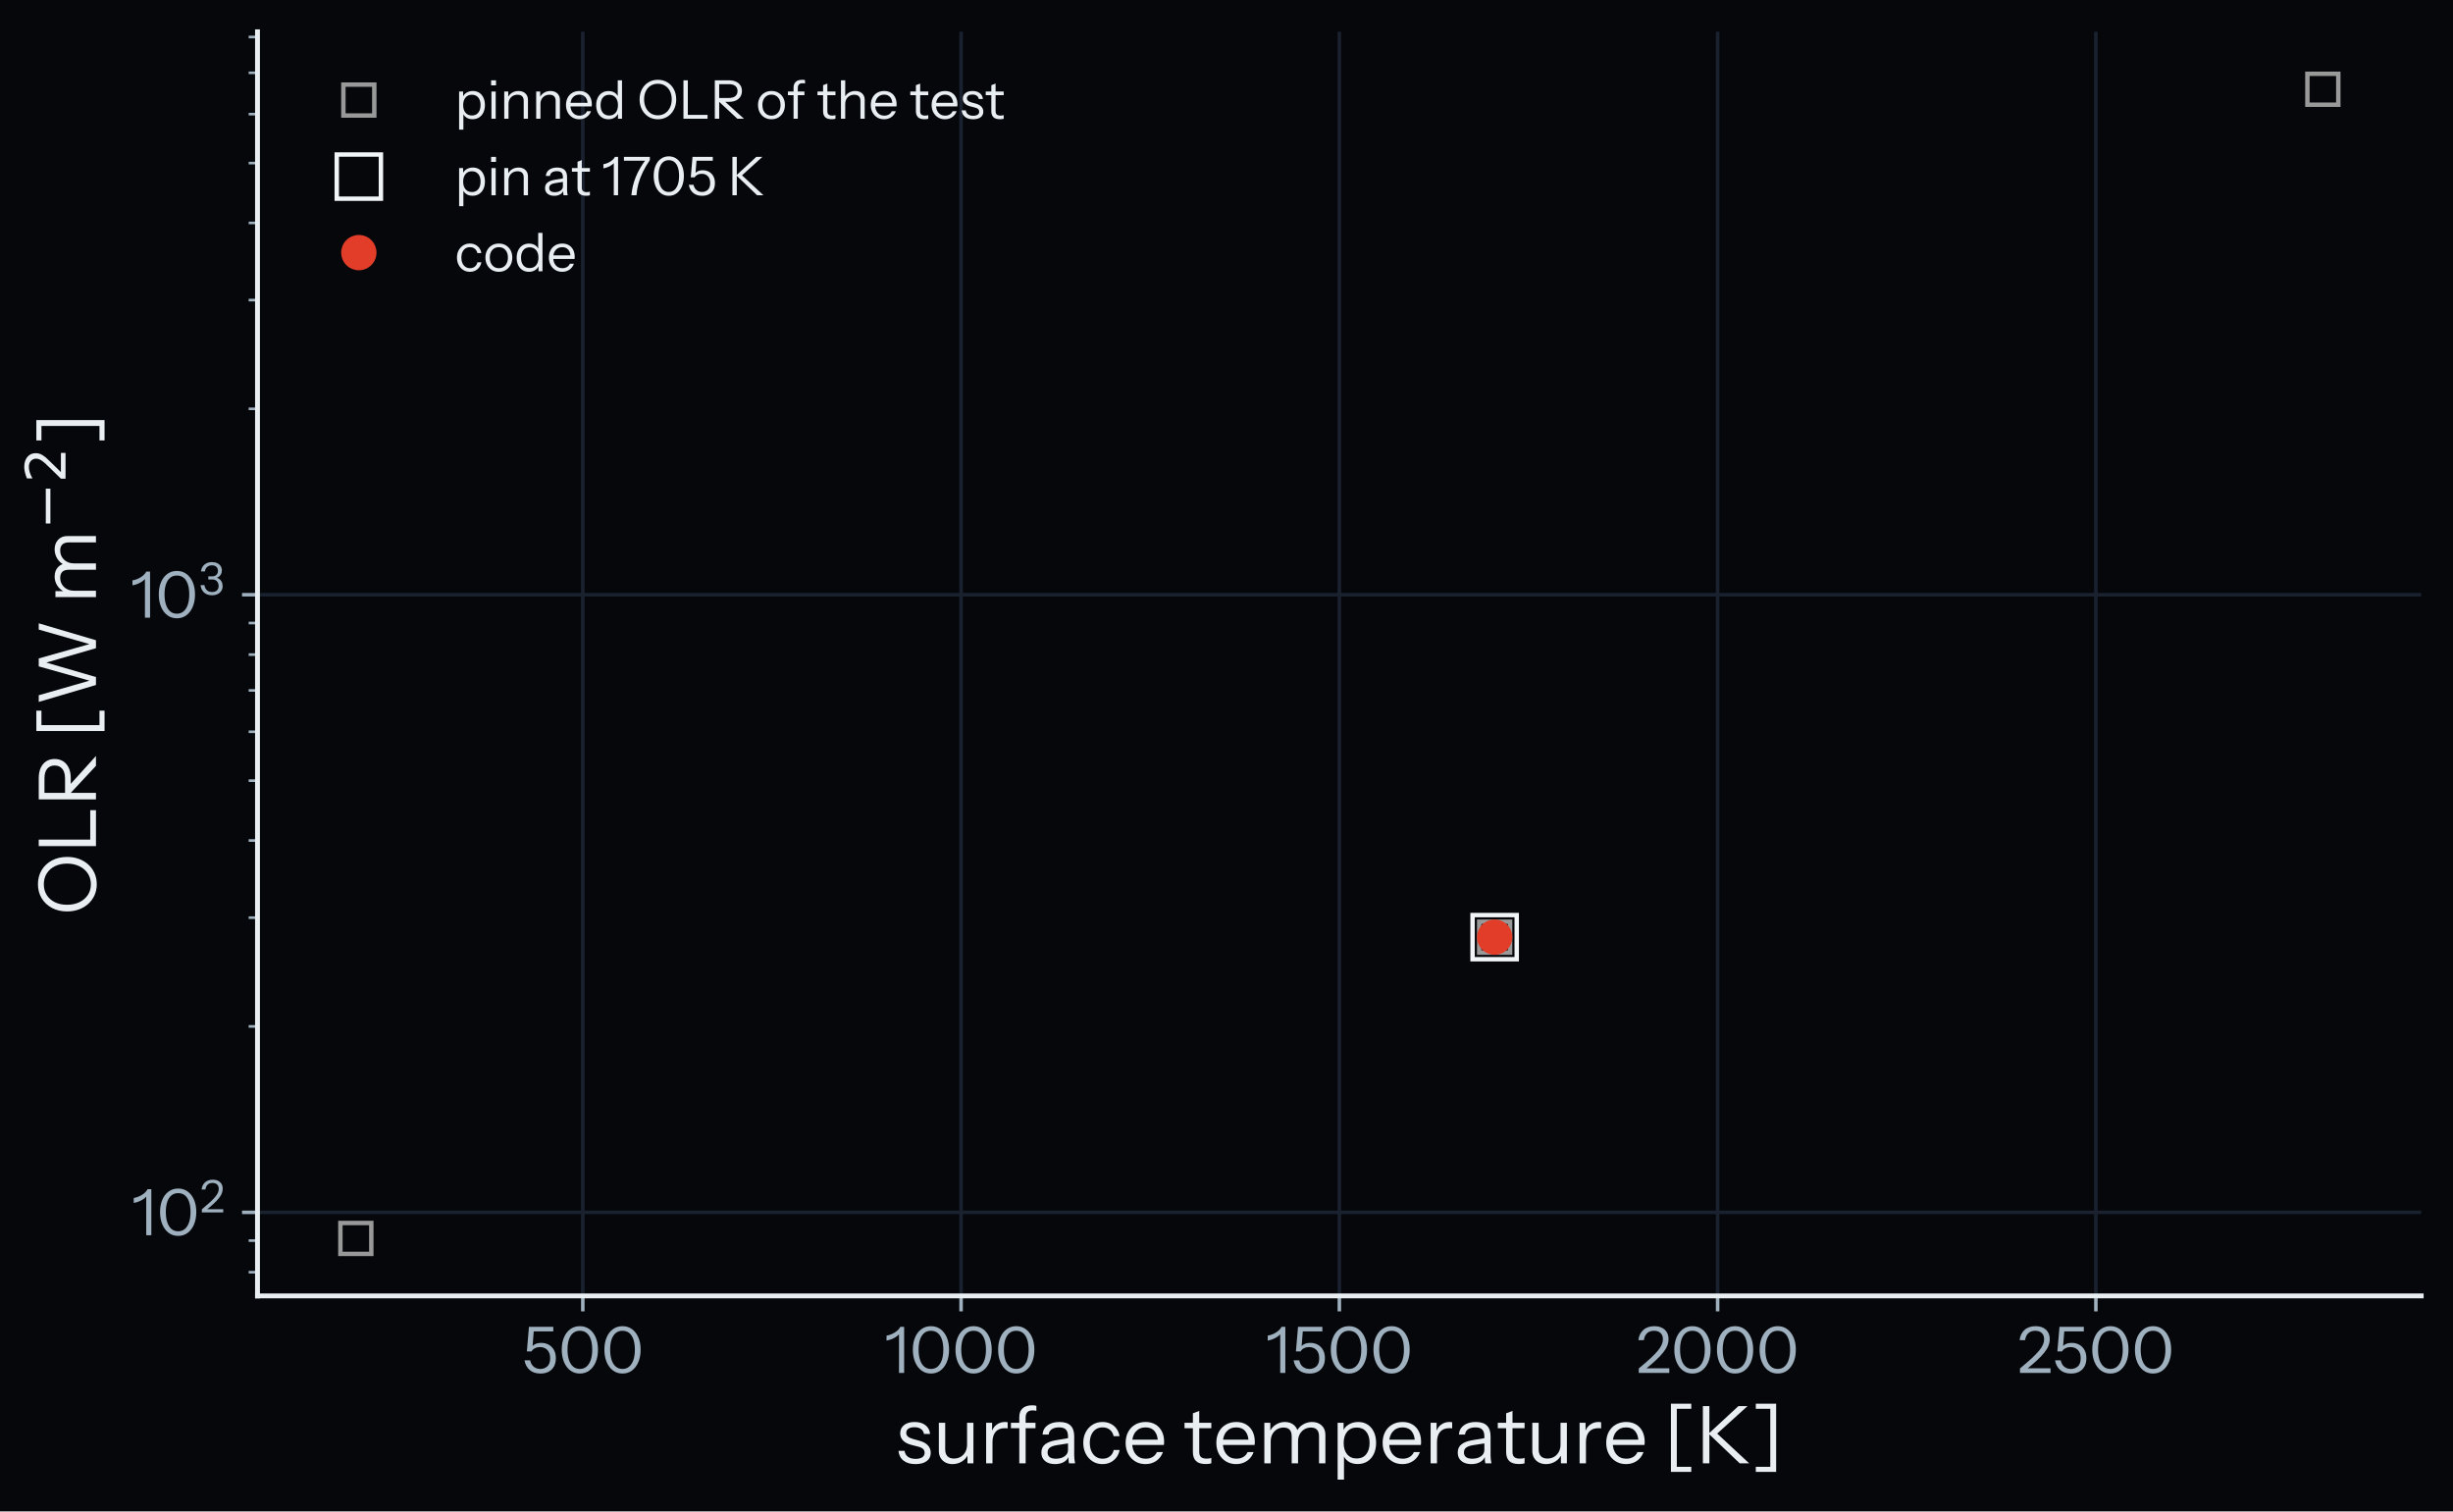
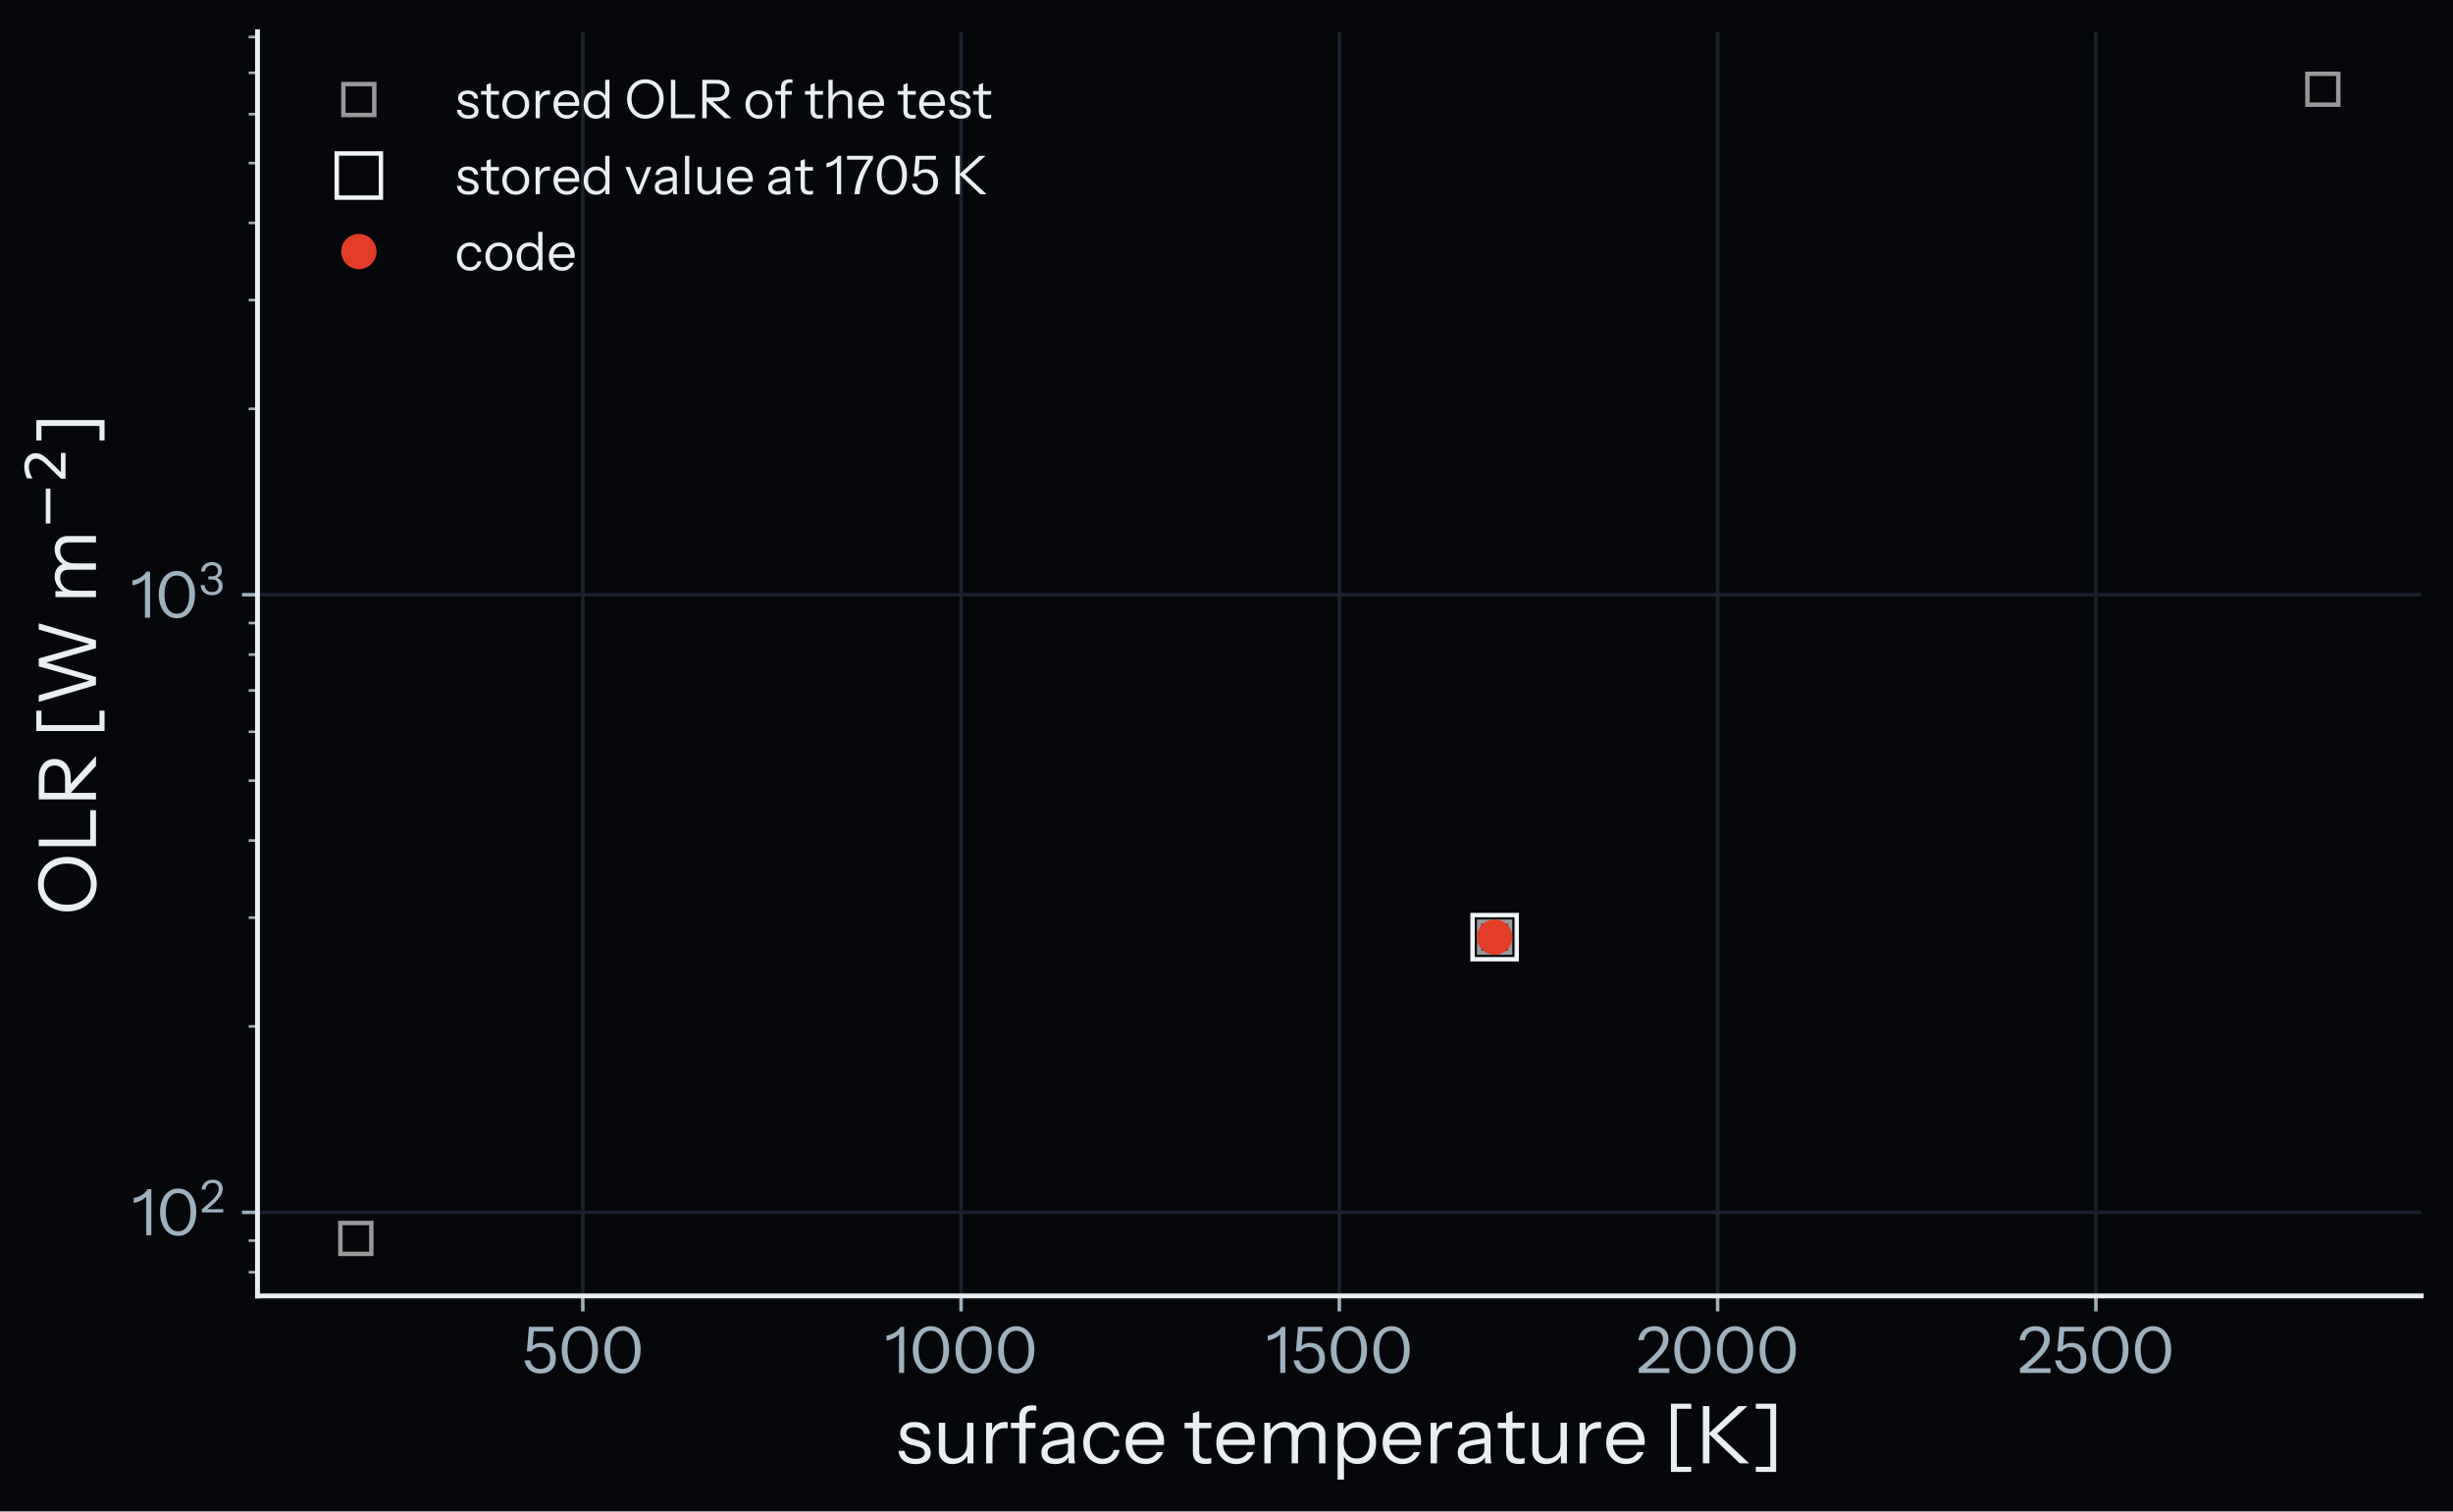
<svg xmlns="http://www.w3.org/2000/svg" xmlns:xlink="http://www.w3.org/1999/xlink" width="555.483pt" height="342.264pt" viewBox="0 0 555.483 342.264" version="1.1">
  <defs>
    <style type="text/css">*{stroke-linejoin: round; stroke-linecap: butt}</style>
  </defs>
  <g id="figure_1">
    <g id="patch_1">
      <path d="M 0 342.264  L 555.483 342.264  L 555.483 0  L 0 0  z " style="fill: #05070b" />
    </g>
    <g id="axes_1">
      <g id="patch_2">
        <path d="M 58.31 293.462  L 548.283 293.462  L 548.283 7.2  L 58.31 7.2  z " style="fill: #05070b" />
      </g>
      <g id="matplotlib.axis_1">
        <g id="xtick_1">
          <g id="line2d_1">
            <path d="M 131.977 293.462  L 131.977 7.2  " clip-path="url(#p3e7d38da73)" style="fill: none; stroke: #1a2230; stroke-width: 0.8; stroke-linecap: square" />
          </g>
          <g id="line2d_2">
            <defs>
              <path id="m2e974000b8" d="M 0 0  L 0 3.5  " style="stroke: #9fb0be; stroke-width: 0.8" />
            </defs>
            <g>
              <use xlink:href="#m2e974000b8" x="131.977" y="293.462" style="fill: #9fb0be; stroke: #9fb0be; stroke-width: 0.8" />
            </g>
          </g>
          <g id="text_1">
            <g style="fill: #9fb0be" transform="translate(118.1592 310.9018) scale(0.145 -0.145)">
              <defs>
                <path id="InstrumentSans-Regular-35" d="M 1869 -64  Q 1184 -64 774 304  Q 365 672 275 1261  L 838 1261  Q 922 845 1194 621  Q 1466 397 1856 397  Q 2266 397 2550 653  Q 2835 909 2835 1466  Q 2835 2022 2550 2300  Q 2266 2579 1830 2579  Q 1517 2579 1286 2451  Q 1056 2323 979 2150  L 506 2150  L 717 4608  L 3149 4608  L 3149 4147  L 1030 4147  L 1210 4339  L 1062 2483  L 941 2528  Q 1056 2720 1312 2861  Q 1568 3002 1939 3002  Q 2368 3002 2697 2816  Q 3027 2630 3216 2288  Q 3405 1946 3405 1466  Q 3405 986 3216 643  Q 3027 301 2684 118  Q 2342 -64 1869 -64  z " transform="scale(0.015625)" />
                <path id="InstrumentSans-Regular-30" d="M 2131 -64  Q 1587 -64 1180 240  Q 774 544 547 1085  Q 320 1626 320 2323  Q 320 3021 544 3549  Q 768 4077 1177 4374  Q 1587 4672 2131 4672  Q 2675 4672 3081 4374  Q 3488 4077 3715 3549  Q 3942 3021 3942 2323  Q 3942 1619 3715 1081  Q 3488 544 3081 240  Q 2675 -64 2131 -64  z M 2131 397  Q 2522 397 2797 630  Q 3072 864 3219 1296  Q 3366 1728 3366 2330  Q 3366 2925 3222 3347  Q 3078 3770 2803 3990  Q 2528 4211 2131 4211  Q 1734 4211 1459 3987  Q 1184 3763 1040 3344  Q 896 2925 896 2330  Q 896 1728 1043 1293  Q 1190 858 1465 627  Q 1741 397 2131 397  z " transform="scale(0.015625)" />
              </defs>
              <use xlink:href="#InstrumentSans-Regular-35" />
              <use xlink:href="#InstrumentSans-Regular-30" transform="translate(57.39999 0)" />
              <use xlink:href="#InstrumentSans-Regular-30" transform="translate(124 0)" />
            </g>
          </g>
        </g>
        <g id="xtick_2">
          <g id="line2d_3">
            <path d="M 217.637 293.462  L 217.637 7.2  " clip-path="url(#p3e7d38da73)" style="fill: none; stroke: #1a2230; stroke-width: 0.8; stroke-linecap: square" />
          </g>
          <g id="line2d_4">
            <g>
              <use xlink:href="#m2e974000b8" x="217.637" y="293.462" style="fill: #9fb0be; stroke: #9fb0be; stroke-width: 0.8" />
            </g>
          </g>
          <g id="text_2">
            <g style="fill: #9fb0be" transform="translate(200.3184 310.9018) scale(0.145 -0.145)">
              <defs>
                <path id="InstrumentSans-Regular-31" d="M 1440 0  L 1440 4083  L 1574 4051  Q 1498 3878 1280 3705  Q 1062 3533 777 3405  Q 493 3277 192 3232  L 192 3725  Q 493 3776 768 3904  Q 1043 4032 1257 4214  Q 1472 4397 1574 4608  L 1952 4608  L 1952 0  L 1440 0  z " transform="scale(0.015625)" />
              </defs>
              <use xlink:href="#InstrumentSans-Regular-31" />
              <use xlink:href="#InstrumentSans-Regular-30" transform="translate(39.09999 0)" />
              <use xlink:href="#InstrumentSans-Regular-30" transform="translate(105.7 0)" />
              <use xlink:href="#InstrumentSans-Regular-30" transform="translate(172.3 0)" />
            </g>
          </g>
        </g>
        <g id="xtick_3">
          <g id="line2d_5">
            <path d="M 303.296 293.462  L 303.296 7.2  " clip-path="url(#p3e7d38da73)" style="fill: none; stroke: #1a2230; stroke-width: 0.8; stroke-linecap: square" />
          </g>
          <g id="line2d_6">
            <g>
              <use xlink:href="#m2e974000b8" x="303.296" y="293.462" style="fill: #9fb0be; stroke: #9fb0be; stroke-width: 0.8" />
            </g>
          </g>
          <g id="text_3">
            <g style="fill: #9fb0be" transform="translate(286.644 310.9018) scale(0.145 -0.145)">
              <use xlink:href="#InstrumentSans-Regular-31" />
              <use xlink:href="#InstrumentSans-Regular-35" transform="translate(39.09999 0)" />
              <use xlink:href="#InstrumentSans-Regular-30" transform="translate(96.49998 0)" />
              <use xlink:href="#InstrumentSans-Regular-30" transform="translate(163.1 0)" />
            </g>
          </g>
        </g>
        <g id="xtick_4">
          <g id="line2d_7">
            <path d="M 388.956 293.462  L 388.956 7.2  " clip-path="url(#p3e7d38da73)" style="fill: none; stroke: #1a2230; stroke-width: 0.8; stroke-linecap: square" />
          </g>
          <g id="line2d_8">
            <g>
              <use xlink:href="#m2e974000b8" x="388.956" y="293.462" style="fill: #9fb0be; stroke: #9fb0be; stroke-width: 0.8" />
            </g>
          </g>
          <g id="text_4">
            <g style="fill: #9fb0be" transform="translate(370.5205 310.9018) scale(0.145 -0.145)">
              <defs>
                <path id="InstrumentSans-Regular-32" d="M 256 0  L 256 448  Q 947 1018 1411 1446  Q 1875 1875 2153 2208  Q 2432 2541 2550 2819  Q 2669 3098 2669 3366  Q 2669 3763 2432 3987  Q 2195 4211 1779 4211  Q 1350 4211 1088 3968  Q 826 3725 768 3270  L 218 3270  Q 282 3898 701 4285  Q 1120 4672 1818 4672  Q 2464 4672 2848 4326  Q 3232 3981 3232 3379  Q 3232 3053 3107 2726  Q 2982 2400 2697 2041  Q 2413 1683 1949 1251  Q 1485 819 800 275  L 678 461  L 3309 461  L 3309 0  L 256 0  z " transform="scale(0.015625)" />
              </defs>
              <use xlink:href="#InstrumentSans-Regular-32" />
              <use xlink:href="#InstrumentSans-Regular-30" transform="translate(54.49999 0)" />
              <use xlink:href="#InstrumentSans-Regular-30" transform="translate(121.1 0)" />
              <use xlink:href="#InstrumentSans-Regular-30" transform="translate(187.7 0)" />
            </g>
          </g>
        </g>
        <g id="xtick_5">
          <g id="line2d_9">
            <path d="M 474.615 293.462  L 474.615 7.2  " clip-path="url(#p3e7d38da73)" style="fill: none; stroke: #1a2230; stroke-width: 0.8; stroke-linecap: square" />
          </g>
          <g id="line2d_10">
            <g>
              <use xlink:href="#m2e974000b8" x="474.615" y="293.462" style="fill: #9fb0be; stroke: #9fb0be; stroke-width: 0.8" />
            </g>
          </g>
          <g id="text_5">
            <g style="fill: #9fb0be" transform="translate(456.8462 310.9018) scale(0.145 -0.145)">
              <use xlink:href="#InstrumentSans-Regular-32" />
              <use xlink:href="#InstrumentSans-Regular-35" transform="translate(54.49999 0)" />
              <use xlink:href="#InstrumentSans-Regular-30" transform="translate(111.9 0)" />
              <use xlink:href="#InstrumentSans-Regular-30" transform="translate(178.5 0)" />
            </g>
          </g>
        </g>
        <g id="text_6">
          <g style="fill: #e9eef2" transform="translate(202.7551 331.3743) scale(0.18 -0.18)">
            <defs>
              <path id="InstrumentSans-Regular-73" d="M 1619 -64  Q 1018 -64 659 214  Q 301 493 250 1005  L 742 1005  Q 787 691 1017 524  Q 1248 358 1632 358  Q 1971 358 2163 486  Q 2355 614 2355 851  Q 2355 1018 2246 1142  Q 2138 1267 1811 1350  L 1286 1485  Q 838 1600 614 1840  Q 390 2080 390 2413  Q 390 2835 704 3081  Q 1018 3328 1555 3328  Q 2086 3328 2419 3072  Q 2752 2816 2797 2362  L 2304 2362  Q 2259 2624 2060 2765  Q 1862 2906 1536 2906  Q 1222 2906 1049 2787  Q 877 2669 877 2451  Q 877 2285 1001 2163  Q 1126 2042 1421 1958  L 1933 1818  Q 2387 1696 2617 1446  Q 2848 1197 2848 845  Q 2848 416 2521 176  Q 2195 -64 1619 -64  z " transform="scale(0.015625)" />
              <path id="InstrumentSans-Regular-75" d="M 1574 -64  Q 1254 -64 1004 67  Q 755 198 614 438  Q 474 678 474 992  L 474 3264  L 986 3264  L 986 1126  Q 986 755 1168 569  Q 1350 384 1690 384  Q 1997 384 2233 525  Q 2470 666 2608 918  Q 2746 1171 2746 1498  L 2829 723  Q 2669 358 2329 147  Q 1990 -64 1574 -64  z M 2778 0  L 2778 768  L 2746 768  L 2746 3264  L 3258 3264  L 3258 0  L 2778 0  z " transform="scale(0.015625)" />
              <path id="InstrumentSans-Regular-72" d="M 512 0  L 512 3264  L 992 3264  L 992 2432  L 1024 2432  L 1024 0  L 512 0  z M 1024 1702  L 941 2477  Q 1056 2893 1350 3110  Q 1645 3328 2029 3328  Q 2189 3328 2246 3302  L 2246 2810  Q 2214 2822 2156 2825  Q 2099 2829 2016 2829  Q 1530 2829 1277 2537  Q 1024 2246 1024 1702  z " transform="scale(0.015625)" />
              <path id="InstrumentSans-Regular-66" d="M 781 0  L 781 3725  Q 781 4173 1040 4422  Q 1299 4672 1830 4672  Q 1958 4672 2032 4659  Q 2106 4646 2157 4627  L 2157 4224  Q 2112 4237 2032 4249  Q 1952 4262 1862 4262  Q 1568 4262 1430 4115  Q 1293 3968 1293 3699  L 1293 0  L 781 0  z M 109 2829  L 109 3264  L 2086 3264  L 2086 2829  L 109 2829  z " transform="scale(0.015625)" />
              <path id="InstrumentSans-Regular-61" d="M 2515 0  Q 2490 109 2480 249  Q 2470 390 2470 608  L 2438 608  L 2438 2170  Q 2438 2541 2268 2717  Q 2099 2893 1722 2893  Q 1350 2893 1129 2742  Q 909 2592 883 2317  L 390 2317  Q 422 2790 787 3059  Q 1152 3328 1741 3328  Q 2349 3328 2643 3040  Q 2938 2752 2938 2176  L 2938 608  Q 2938 467 2957 316  Q 2976 166 3008 0  L 2515 0  z M 1395 -64  Q 890 -64 592 182  Q 294 429 294 858  Q 294 1286 588 1523  Q 883 1760 1446 1856  L 2586 2048  L 2586 1626  L 1523 1459  Q 1165 1402 979 1267  Q 794 1133 794 877  Q 794 627 963 499  Q 1133 371 1466 371  Q 1894 371 2166 566  Q 2438 762 2438 1075  L 2522 621  Q 2419 294 2121 115  Q 1824 -64 1395 -64  z " transform="scale(0.015625)" />
              <path id="InstrumentSans-Regular-63" d="M 1805 -64  Q 1357 -64 1008 157  Q 659 378 457 765  Q 256 1152 256 1645  Q 256 2138 457 2515  Q 659 2893 1008 3110  Q 1357 3328 1798 3328  Q 2163 3328 2454 3187  Q 2746 3046 2934 2787  Q 3123 2528 3174 2182  L 2701 2182  Q 2637 2496 2406 2694  Q 2176 2893 1811 2893  Q 1498 2893 1267 2739  Q 1037 2586 909 2304  Q 781 2022 781 1645  Q 781 1267 909 979  Q 1037 691 1270 531  Q 1504 371 1818 371  Q 2170 371 2406 566  Q 2643 762 2707 1075  L 3181 1075  Q 3123 736 2928 477  Q 2733 218 2445 77  Q 2157 -64 1805 -64  z " transform="scale(0.015625)" />
              <path id="InstrumentSans-Regular-65" d="M 1850 -64  Q 1382 -64 1024 157  Q 666 378 461 762  Q 256 1146 256 1645  Q 256 2144 457 2525  Q 659 2906 1024 3117  Q 1389 3328 1862 3328  Q 2317 3328 2653 3129  Q 2989 2931 3171 2572  Q 3354 2214 3354 1728  Q 3354 1664 3350 1606  Q 3347 1549 3334 1478  L 640 1478  L 640 1907  L 3021 1907  L 2854 1670  Q 2854 2259 2595 2576  Q 2336 2893 1862 2893  Q 1376 2893 1078 2557  Q 781 2221 781 1651  Q 781 1069 1078 720  Q 1376 371 1875 371  Q 2189 371 2425 508  Q 2662 646 2771 902  L 3258 902  Q 3098 454 2723 195  Q 2349 -64 1850 -64  z " transform="scale(0.015625)" />
              <path id="InstrumentSans-Regular-20" transform="scale(0.015625)" />
              <path id="InstrumentSans-Regular-74" d="M 1818 -58  Q 1274 -58 1027 188  Q 781 435 781 902  L 781 4026  L 1293 4218  L 1293 909  Q 1293 634 1433 506  Q 1574 378 1894 378  Q 2022 378 2115 394  Q 2208 410 2266 435  L 2266 0  Q 2202 -26 2083 -42  Q 1965 -58 1818 -58  z M 109 2829  L 109 3264  L 2266 3264  L 2266 2829  L 109 2829  z " transform="scale(0.015625)" />
              <path id="InstrumentSans-Regular-6d" d="M 512 0  L 512 3264  L 992 3264  L 992 2496  L 1024 2496  L 1024 0  L 512 0  z M 2714 0  L 2714 2163  Q 2714 2534 2547 2707  Q 2381 2880 2067 2880  Q 1773 2880 1536 2739  Q 1299 2598 1161 2348  Q 1024 2099 1024 1766  L 941 2541  Q 1107 2906 1440 3117  Q 1773 3328 2163 3328  Q 2637 3328 2931 3049  Q 3226 2771 3226 2298  L 3226 0  L 2714 0  z M 4915 0  L 4915 2163  Q 4915 2534 4748 2707  Q 4582 2880 4269 2880  Q 3974 2880 3737 2739  Q 3501 2598 3363 2348  Q 3226 2099 3226 1766  L 3098 2541  Q 3264 2906 3609 3117  Q 3955 3328 4352 3328  Q 4826 3328 5126 3049  Q 5427 2771 5427 2298  L 5427 0  L 4915 0  z " transform="scale(0.015625)" />
              <path id="InstrumentSans-Regular-70" d="M 2125 -58  Q 1664 -58 1350 166  Q 1037 390 922 800  L 1024 813  L 1024 -1312  L 512 -1312  L 512 3264  L 992 3264  L 992 2502  L 922 2522  Q 1043 2899 1382 3113  Q 1722 3328 2170 3328  Q 2605 3328 2928 3117  Q 3251 2906 3430 2528  Q 3610 2150 3610 1645  Q 3610 1133 3424 749  Q 3238 365 2905 153  Q 2573 -58 2125 -58  z M 2048 390  Q 2534 390 2809 726  Q 3085 1062 3085 1645  Q 3085 2221 2809 2550  Q 2534 2880 2048 2880  Q 1562 2880 1280 2544  Q 998 2208 998 1626  Q 998 1056 1280 723  Q 1562 390 2048 390  z " transform="scale(0.015625)" />
              <path id="InstrumentSans-Regular-5b" d="M 576 -691  L 576 4800  L 2214 4800  L 2214 4390  L 1050 4390  L 1050 -282  L 2214 -282  L 2214 -691  L 576 -691  z " transform="scale(0.015625)" />
              <path id="InstrumentSans-Regular-4b" d="M 550 0  L 550 4608  L 1075 4608  L 1075 0  L 550 0  z M 1018 2394  L 3411 4608  L 4147 4608  L 1702 2394  L 1018 2394  z M 3514 0  L 1005 2394  L 1702 2394  L 4275 0  L 3514 0  z " transform="scale(0.015625)" />
              <path id="InstrumentSans-Regular-5d" d="M 2022 4800  L 2022 -691  L 384 -691  L 384 -282  L 1549 -282  L 1549 4390  L 384 4390  L 384 4800  L 2022 4800  z " transform="scale(0.015625)" />
            </defs>
            <use xlink:href="#InstrumentSans-Regular-73" />
            <use xlink:href="#InstrumentSans-Regular-75" transform="translate(47.29999 0)" />
            <use xlink:href="#InstrumentSans-Regular-72" transform="translate(106.2 0)" />
            <use xlink:href="#InstrumentSans-Regular-66" transform="translate(143.7 0)" />
            <use xlink:href="#InstrumentSans-Regular-61" transform="translate(179.1 0)" />
            <use xlink:href="#InstrumentSans-Regular-63" transform="translate(232.3999 0)" />
            <use xlink:href="#InstrumentSans-Regular-65" transform="translate(285.6999 0)" />
            <use xlink:href="#InstrumentSans-Regular-20" transform="translate(342.0999 0)" />
            <use xlink:href="#InstrumentSans-Regular-74" transform="translate(362.0999 0)" />
            <use xlink:href="#InstrumentSans-Regular-65" transform="translate(399.7999 0)" />
            <use xlink:href="#InstrumentSans-Regular-6d" transform="translate(456.1999 0)" />
            <use xlink:href="#InstrumentSans-Regular-70" transform="translate(548.3999 0)" />
            <use xlink:href="#InstrumentSans-Regular-65" transform="translate(608.9999 0)" />
            <use xlink:href="#InstrumentSans-Regular-72" transform="translate(665.3999 0)" />
            <use xlink:href="#InstrumentSans-Regular-61" transform="translate(702.8999 0)" />
            <use xlink:href="#InstrumentSans-Regular-74" transform="translate(756.1998 0)" />
            <use xlink:href="#InstrumentSans-Regular-75" transform="translate(793.8998 0)" />
            <use xlink:href="#InstrumentSans-Regular-72" transform="translate(852.7998 0)" />
            <use xlink:href="#InstrumentSans-Regular-65" transform="translate(890.2998 0)" />
            <use xlink:href="#InstrumentSans-Regular-20" transform="translate(946.6998 0)" />
            <use xlink:href="#InstrumentSans-Regular-5b" transform="translate(966.6998 0)" />
            <use xlink:href="#InstrumentSans-Regular-4b" transform="translate(1007.3 0)" />
            <use xlink:href="#InstrumentSans-Regular-5d" transform="translate(1076.5 0)" />
          </g>
        </g>
      </g>
      <g id="matplotlib.axis_2">
        <g id="ytick_1">
          <g id="line2d_11">
            <path d="M 58.31 274.542  L 548.283 274.542  " clip-path="url(#p3e7d38da73)" style="fill: none; stroke: #1a2230; stroke-width: 0.8; stroke-linecap: square" />
          </g>
          <g id="line2d_12">
            <defs>
              <path id="m2f46859ac6" d="M 0 0  L -3.5 0  " style="stroke: #9fb0be; stroke-width: 0.8" />
            </defs>
            <g>
              <use xlink:href="#m2f46859ac6" x="58.31" y="274.542" style="fill: #9fb0be; stroke: #9fb0be; stroke-width: 0.8" />
            </g>
          </g>
          <g id="text_7">
            <g style="fill: #9fb0be" transform="translate(29.85 279.7619) scale(0.145 -0.145)">
              <use xlink:href="#InstrumentSans-Regular-31" transform="translate(0 0.2)" />
              <use xlink:href="#InstrumentSans-Regular-30" transform="translate(39.09999 0.2)" />
              <use xlink:href="#InstrumentSans-Regular-32" transform="translate(106.5925 35.9) scale(0.7)" />
            </g>
          </g>
        </g>
        <g id="ytick_2">
          <g id="line2d_13">
            <path d="M 58.31 134.683  L 548.283 134.683  " clip-path="url(#p3e7d38da73)" style="fill: none; stroke: #1a2230; stroke-width: 0.8; stroke-linecap: square" />
          </g>
          <g id="line2d_14">
            <g>
              <use xlink:href="#m2f46859ac6" x="58.31" y="134.683" style="fill: #9fb0be; stroke: #9fb0be; stroke-width: 0.8" />
            </g>
          </g>
          <g id="text_8">
            <g style="fill: #9fb0be" transform="translate(29.56 139.903) scale(0.145 -0.145)">
              <defs>
                <path id="InstrumentSans-Regular-33" d="M 1894 -64  Q 1434 -64 1085 105  Q 736 275 521 601  Q 307 928 256 1389  L 806 1389  Q 877 909 1158 653  Q 1440 397 1901 397  Q 2336 397 2585 627  Q 2835 858 2835 1254  Q 2835 1670 2592 1929  Q 2349 2189 1939 2189  L 1363 2189  L 1363 2637  L 1920 2637  Q 2291 2637 2512 2851  Q 2733 3066 2733 3424  Q 2733 3802 2499 4006  Q 2266 4211 1869 4211  Q 1478 4211 1203 3984  Q 928 3757 877 3334  L 320 3334  Q 358 3744 563 4041  Q 768 4339 1110 4505  Q 1453 4672 1882 4672  Q 2298 4672 2618 4525  Q 2938 4378 3117 4106  Q 3296 3834 3296 3469  Q 3296 3142 3149 2892  Q 3002 2643 2749 2502  Q 2496 2362 2170 2362  L 2131 2496  Q 2522 2496 2806 2333  Q 3091 2170 3248 1888  Q 3405 1606 3405 1235  Q 3405 851 3213 556  Q 3021 262 2681 99  Q 2342 -64 1894 -64  z " transform="scale(0.015625)" />
              </defs>
              <use xlink:href="#InstrumentSans-Regular-31" transform="translate(0 0.2)" />
              <use xlink:href="#InstrumentSans-Regular-30" transform="translate(39.09999 0.2)" />
              <use xlink:href="#InstrumentSans-Regular-33" transform="translate(106.5925 35.9) scale(0.7)" />
            </g>
          </g>
        </g>
        <g id="ytick_3">
          <g id="line2d_15">
            <defs>
              <path id="m2263e3c42a" d="M 0 0  L -2 0  " style="stroke: #9fb0be; stroke-width: 0.6" />
            </defs>
            <g>
              <use xlink:href="#m2263e3c42a" x="58.31" y="288.096" style="fill: #9fb0be; stroke: #9fb0be; stroke-width: 0.6" />
            </g>
          </g>
        </g>
        <g id="ytick_4">
          <g id="line2d_16">
            <g>
              <use xlink:href="#m2263e3c42a" x="58.31" y="280.942" style="fill: #9fb0be; stroke: #9fb0be; stroke-width: 0.6" />
            </g>
          </g>
        </g>
        <g id="ytick_5">
          <g id="line2d_17">
            <g>
              <use xlink:href="#m2263e3c42a" x="58.31" y="232.44" style="fill: #9fb0be; stroke: #9fb0be; stroke-width: 0.6" />
            </g>
          </g>
        </g>
        <g id="ytick_6">
          <g id="line2d_18">
            <g>
              <use xlink:href="#m2263e3c42a" x="58.31" y="207.812" style="fill: #9fb0be; stroke: #9fb0be; stroke-width: 0.6" />
            </g>
          </g>
        </g>
        <g id="ytick_7">
          <g id="line2d_19">
            <g>
              <use xlink:href="#m2263e3c42a" x="58.31" y="190.338" style="fill: #9fb0be; stroke: #9fb0be; stroke-width: 0.6" />
            </g>
          </g>
        </g>
        <g id="ytick_8">
          <g id="line2d_20">
            <g>
              <use xlink:href="#m2263e3c42a" x="58.31" y="176.785" style="fill: #9fb0be; stroke: #9fb0be; stroke-width: 0.6" />
            </g>
          </g>
        </g>
        <g id="ytick_9">
          <g id="line2d_21">
            <g>
              <use xlink:href="#m2263e3c42a" x="58.31" y="165.711" style="fill: #9fb0be; stroke: #9fb0be; stroke-width: 0.6" />
            </g>
          </g>
        </g>
        <g id="ytick_10">
          <g id="line2d_22">
            <g>
              <use xlink:href="#m2263e3c42a" x="58.31" y="156.347" style="fill: #9fb0be; stroke: #9fb0be; stroke-width: 0.6" />
            </g>
          </g>
        </g>
        <g id="ytick_11">
          <g id="line2d_23">
            <g>
              <use xlink:href="#m2263e3c42a" x="58.31" y="148.237" style="fill: #9fb0be; stroke: #9fb0be; stroke-width: 0.6" />
            </g>
          </g>
        </g>
        <g id="ytick_12">
          <g id="line2d_24">
            <g>
              <use xlink:href="#m2263e3c42a" x="58.31" y="141.083" style="fill: #9fb0be; stroke: #9fb0be; stroke-width: 0.6" />
            </g>
          </g>
        </g>
        <g id="ytick_13">
          <g id="line2d_25">
            <g>
              <use xlink:href="#m2263e3c42a" x="58.31" y="92.581" style="fill: #9fb0be; stroke: #9fb0be; stroke-width: 0.6" />
            </g>
          </g>
        </g>
        <g id="ytick_14">
          <g id="line2d_26">
            <g>
              <use xlink:href="#m2263e3c42a" x="58.31" y="67.953" style="fill: #9fb0be; stroke: #9fb0be; stroke-width: 0.6" />
            </g>
          </g>
        </g>
        <g id="ytick_15">
          <g id="line2d_27">
            <g>
              <use xlink:href="#m2263e3c42a" x="58.31" y="50.48" style="fill: #9fb0be; stroke: #9fb0be; stroke-width: 0.6" />
            </g>
          </g>
        </g>
        <g id="ytick_16">
          <g id="line2d_28">
            <g>
              <use xlink:href="#m2263e3c42a" x="58.31" y="36.926" style="fill: #9fb0be; stroke: #9fb0be; stroke-width: 0.6" />
            </g>
          </g>
        </g>
        <g id="ytick_17">
          <g id="line2d_29">
            <g>
              <use xlink:href="#m2263e3c42a" x="58.31" y="25.852" style="fill: #9fb0be; stroke: #9fb0be; stroke-width: 0.6" />
            </g>
          </g>
        </g>
        <g id="ytick_18">
          <g id="line2d_30">
            <g>
              <use xlink:href="#m2263e3c42a" x="58.31" y="16.489" style="fill: #9fb0be; stroke: #9fb0be; stroke-width: 0.6" />
            </g>
          </g>
        </g>
        <g id="ytick_19">
          <g id="line2d_31">
            <g>
              <use xlink:href="#m2263e3c42a" x="58.31" y="8.378" style="fill: #9fb0be; stroke: #9fb0be; stroke-width: 0.6" />
            </g>
          </g>
        </g>
        <g id="text_9">
          <g style="fill: #e9eef2" transform="translate(21.87 207.3009) rotate(-90) scale(0.18 -0.18)">
            <defs>
              <path id="InstrumentSans-Regular-4f" d="M 2515 -64  Q 2035 -64 1635 112  Q 1235 288 940 611  Q 646 934 483 1369  Q 320 1805 320 2323  Q 320 3008 601 3539  Q 883 4070 1379 4371  Q 1875 4672 2509 4672  Q 3155 4672 3651 4371  Q 4147 4070 4428 3539  Q 4710 3008 4710 2317  Q 4710 1798 4547 1363  Q 4384 928 4089 608  Q 3795 288 3392 112  Q 2989 -64 2515 -64  z M 2509 410  Q 3002 410 3376 656  Q 3750 902 3961 1337  Q 4173 1773 4173 2330  Q 4173 2880 3965 3302  Q 3757 3725 3382 3961  Q 3008 4198 2509 4198  Q 2010 4198 1638 3961  Q 1267 3725 1062 3305  Q 858 2886 858 2330  Q 858 1766 1066 1334  Q 1274 902 1645 656  Q 2016 410 2509 410  z " transform="scale(0.015625)" />
              <path id="InstrumentSans-Regular-4c" d="M 550 0  L 550 4608  L 1075 4608  L 1075 0  L 550 0  z M 819 0  L 819 461  L 3443 461  L 3443 0  L 819 0  z " transform="scale(0.015625)" />
              <path id="InstrumentSans-Regular-52" d="M 550 0  L 550 4608  L 2253 4608  Q 2746 4608 3091 4448  Q 3437 4288 3619 4003  Q 3802 3718 3802 3328  Q 3802 2938 3619 2646  Q 3437 2355 3091 2192  Q 2746 2029 2253 2029  L 934 2029  L 934 2490  L 2234 2490  Q 2746 2490 3011 2714  Q 3277 2938 3277 3328  Q 3277 3712 3014 3929  Q 2752 4147 2234 4147  L 1075 4147  L 1075 0  L 550 0  z M 3251 0  L 800 2285  L 1517 2285  L 4045 0  L 3251 0  z " transform="scale(0.015625)" />
              <path id="InstrumentSans-Regular-57" d="M 1683 0  L 320 4608  L 858 4608  L 2080 352  L 1984 352  L 3181 4608  L 3821 4608  L 5024 352  L 4928 352  L 6144 4608  L 6650 4608  L 5286 0  L 4646 0  L 3450 4128  L 3526 4128  L 2323 0  L 1683 0  z " transform="scale(0.015625)" />
              <path id="DejaVuSans-2212" d="M 678 2272  L 4684 2272  L 4684 1741  L 678 1741  L 678 2272  z " transform="scale(0.015625)" />
              <path id="DejaVuSans-32" d="M 1228 531  L 3431 531  L 3431 0  L 469 0  L 469 531  Q 828 903 1448 1529  Q 2069 2156 2228 2338  Q 2531 2678 2651 2914  Q 2772 3150 2772 3378  Q 2772 3750 2511 3984  Q 2250 4219 1831 4219  Q 1534 4219 1204 4116  Q 875 4013 500 3803  L 500 4441  Q 881 4594 1212 4672  Q 1544 4750 1819 4750  Q 2544 4750 2975 4387  Q 3406 4025 3406 3419  Q 3406 3131 3298 2873  Q 3191 2616 2906 2266  Q 2828 2175 2409 1742  Q 1991 1309 1228 531  z " transform="scale(0.015625)" />
            </defs>
            <use xlink:href="#InstrumentSans-Regular-4f" transform="translate(0 0.765625)" />
            <use xlink:href="#InstrumentSans-Regular-4c" transform="translate(78.59999 0.765625)" />
            <use xlink:href="#InstrumentSans-Regular-52" transform="translate(137.4 0.765625)" />
            <use xlink:href="#InstrumentSans-Regular-20" transform="translate(203 0.765625)" />
            <use xlink:href="#InstrumentSans-Regular-5b" transform="translate(223 0.765625)" />
            <use xlink:href="#InstrumentSans-Regular-57" transform="translate(263.5999 0.765625)" />
            <use xlink:href="#InstrumentSans-Regular-20" transform="translate(372.4999 0.765625)" />
            <use xlink:href="#InstrumentSans-Regular-6d" transform="translate(392.4999 0.765625)" />
            <use xlink:href="#DejaVuSans-2212" transform="translate(485.6569 39.04688) scale(0.7)" />
            <use xlink:href="#DejaVuSans-32" transform="translate(544.3093 39.04688) scale(0.7)" />
            <use xlink:href="#InstrumentSans-Regular-5d" transform="translate(591.5798 0.765625)" />
          </g>
        </g>
      </g>
      <g id="line2d_32">
        <defs>
          <path id="m652ae1bde5" d="M -3.5 3.5  L 3.5 3.5  L 3.5 -3.5  L -3.5 -3.5  z " style="stroke: #999999; stroke-linejoin: miter" />
        </defs>
        <g clip-path="url(#p3e7d38da73)">
          <use xlink:href="#m652ae1bde5" x="80.581" y="280.45" style="fill-opacity: 0; stroke: #999999; stroke-linejoin: miter" />
          <use xlink:href="#m652ae1bde5" x="338.462" y="212.222" style="fill-opacity: 0; stroke: #999999; stroke-linejoin: miter" />
          <use xlink:href="#m652ae1bde5" x="526.011" y="20.212" style="fill-opacity: 0; stroke: #999999; stroke-linejoin: miter" />
        </g>
      </g>
      <g id="line2d_33">
        <defs>
          <path id="m68c8079365" d="M -5 5  L 5 5  L 5 -5  L -5 -5  z " style="stroke: #f2f5f7; stroke-linejoin: miter" />
        </defs>
        <g clip-path="url(#p3e7d38da73)">
          <use xlink:href="#m68c8079365" x="338.462" y="212.222" style="fill-opacity: 0; stroke: #f2f5f7; stroke-linejoin: miter" />
        </g>
      </g>
      <g id="line2d_34">
        <defs>
          <path id="m21a0762dc7" d="M 0 3.5  C 0.928 3.5 1.819 3.131 2.475 2.475  C 3.131 1.819 3.5 0.928 3.5 0  C 3.5 -0.928 3.131 -1.819 2.475 -2.475  C 1.819 -3.131 0.928 -3.5 0 -3.5  C -0.928 -3.5 -1.819 -3.131 -2.475 -2.475  C -3.131 -1.819 -3.5 -0.928 -3.5 0  C -3.5 0.928 -3.131 1.819 -2.475 2.475  C -1.819 3.131 -0.928 3.5 0 3.5  z " style="stroke: #e23d28" />
        </defs>
        <g clip-path="url(#p3e7d38da73)">
          <use xlink:href="#m21a0762dc7" x="338.462" y="212.222" style="fill: #e23d28; stroke: #e23d28" />
        </g>
      </g>
      <g id="patch_3">
        <path d="M 58.31 293.462  L 58.31 7.2  " style="fill: none; stroke: #e9eef2; stroke-width: 1.1; stroke-linejoin: miter; stroke-linecap: square" />
      </g>
      <g id="patch_4">
        <path d="M 58.31 293.462  L 548.283 293.462  " style="fill: none; stroke: #e9eef2; stroke-width: 1.1; stroke-linejoin: miter; stroke-linecap: square" />
      </g>
      <g id="legend_1">
        <g id="line2d_35">
          <g>
-             <use xlink:href="#m652ae1bde5" x="81.259" y="22.66" style="fill-opacity: 0; stroke: #999999; stroke-linejoin: miter" />
+             <use xlink:href="#m652ae1bde5" x="81.259" y="22.54" style="fill-opacity: 0; stroke: #999999; stroke-linejoin: miter" />
          </g>
        </g>
        <g id="text_10">
-           <g style="fill: #e9eef2" transform="translate(103.0005 26.88796) scale(0.120785 -0.120785)">
-             <defs>
-               <path id="InstrumentSans-Regular-69" d="M 512 0  L 512 3264  L 1024 3264  L 1024 0  L 512 0  z M 472 4006  L 472 4608  L 1061 4608  L 1061 4006  L 472 4006  z " transform="scale(0.015625)" />
-               <path id="InstrumentSans-Regular-6e" d="M 512 0  L 512 3264  L 992 3264  L 992 2496  L 1024 2496  L 1024 0  L 512 0  z M 2848 0  L 2848 2138  Q 2848 2509 2662 2694  Q 2477 2880 2112 2880  Q 1792 2880 1545 2739  Q 1299 2598 1161 2348  Q 1024 2099 1024 1766  L 941 2541  Q 1107 2906 1449 3117  Q 1792 3328 2227 3328  Q 2739 3328 3049 3037  Q 3360 2746 3360 2272  L 3360 0  L 2848 0  z " transform="scale(0.015625)" />
+           <g style="fill: #e9eef2" transform="translate(103.0005 26.76717) scale(0.120785 -0.120785)">
+             <defs>
+               <path id="InstrumentSans-Regular-6f" d="M 1869 -64  Q 1389 -64 1024 160  Q 659 384 457 771  Q 256 1158 256 1645  Q 256 2138 461 2515  Q 666 2893 1027 3110  Q 1389 3328 1869 3328  Q 2355 3328 2716 3110  Q 3078 2893 3280 2515  Q 3482 2138 3482 1645  Q 3482 1158 3280 771  Q 3078 384 2716 160  Q 2355 -64 1869 -64  z M 1869 371  Q 2202 371 2445 534  Q 2688 698 2822 986  Q 2957 1274 2957 1651  Q 2957 2214 2659 2553  Q 2362 2893 1869 2893  Q 1382 2893 1081 2553  Q 781 2214 781 1651  Q 781 1274 915 986  Q 1050 698 1296 534  Q 1542 371 1869 371  z " transform="scale(0.015625)" />
              <path id="InstrumentSans-Regular-64" d="M 2886 0  L 2886 762  L 2950 742  Q 2829 371 2505 153  Q 2182 -64 1734 -64  Q 1293 -64 963 147  Q 634 358 451 736  Q 269 1114 269 1619  Q 269 2131 454 2515  Q 640 2899 973 3110  Q 1306 3322 1754 3322  Q 2214 3322 2528 3098  Q 2842 2874 2957 2464  L 2854 2451  L 2854 4608  L 3366 4608  L 3366 0  L 2886 0  z M 1830 384  Q 2323 384 2601 720  Q 2880 1056 2880 1638  Q 2880 2208 2598 2541  Q 2317 2874 1830 2874  Q 1344 2874 1069 2541  Q 794 2208 794 1619  Q 794 1043 1069 713  Q 1344 384 1830 384  z " transform="scale(0.015625)" />
-               <path id="InstrumentSans-Regular-6f" d="M 1869 -64  Q 1389 -64 1024 160  Q 659 384 457 771  Q 256 1158 256 1645  Q 256 2138 461 2515  Q 666 2893 1027 3110  Q 1389 3328 1869 3328  Q 2355 3328 2716 3110  Q 3078 2893 3280 2515  Q 3482 2138 3482 1645  Q 3482 1158 3280 771  Q 3078 384 2716 160  Q 2355 -64 1869 -64  z M 1869 371  Q 2202 371 2445 534  Q 2688 698 2822 986  Q 2957 1274 2957 1651  Q 2957 2214 2659 2553  Q 2362 2893 1869 2893  Q 1382 2893 1081 2553  Q 781 2214 781 1651  Q 781 1274 915 986  Q 1050 698 1296 534  Q 1542 371 1869 371  z " transform="scale(0.015625)" />
              <path id="InstrumentSans-Regular-68" d="M 512 0  L 512 4608  L 1024 4608  L 1024 0  L 512 0  z M 2848 0  L 2848 2138  Q 2848 2509 2662 2694  Q 2477 2880 2112 2880  Q 1792 2880 1545 2739  Q 1299 2598 1161 2348  Q 1024 2099 1024 1766  L 941 2541  Q 1107 2906 1449 3117  Q 1792 3328 2227 3328  Q 2739 3328 3049 3037  Q 3360 2746 3360 2272  L 3360 0  L 2848 0  z " transform="scale(0.015625)" />
            </defs>
-             <use xlink:href="#InstrumentSans-Regular-70" />
-             <use xlink:href="#InstrumentSans-Regular-69" transform="translate(60.59999 0)" />
-             <use xlink:href="#InstrumentSans-Regular-6e" transform="translate(84.59998 0)" />
-             <use xlink:href="#InstrumentSans-Regular-6e" transform="translate(144.5 0)" />
-             <use xlink:href="#InstrumentSans-Regular-65" transform="translate(204.4 0)" />
-             <use xlink:href="#InstrumentSans-Regular-64" transform="translate(260.8 0)" />
-             <use xlink:href="#InstrumentSans-Regular-20" transform="translate(321.3999 0)" />
-             <use xlink:href="#InstrumentSans-Regular-4f" transform="translate(341.3999 0)" />
-             <use xlink:href="#InstrumentSans-Regular-4c" transform="translate(419.9999 0)" />
-             <use xlink:href="#InstrumentSans-Regular-52" transform="translate(478.7999 0)" />
-             <use xlink:href="#InstrumentSans-Regular-20" transform="translate(544.3999 0)" />
-             <use xlink:href="#InstrumentSans-Regular-6f" transform="translate(564.3999 0)" />
-             <use xlink:href="#InstrumentSans-Regular-66" transform="translate(622.7999 0)" />
-             <use xlink:href="#InstrumentSans-Regular-20" transform="translate(658.1999 0)" />
-             <use xlink:href="#InstrumentSans-Regular-74" transform="translate(678.1999 0)" />
-             <use xlink:href="#InstrumentSans-Regular-68" transform="translate(715.8999 0)" />
-             <use xlink:href="#InstrumentSans-Regular-65" transform="translate(775.7998 0)" />
-             <use xlink:href="#InstrumentSans-Regular-20" transform="translate(832.1998 0)" />
-             <use xlink:href="#InstrumentSans-Regular-74" transform="translate(852.1998 0)" />
-             <use xlink:href="#InstrumentSans-Regular-65" transform="translate(889.8998 0)" />
-             <use xlink:href="#InstrumentSans-Regular-73" transform="translate(946.2998 0)" />
-             <use xlink:href="#InstrumentSans-Regular-74" transform="translate(993.5998 0)" />
+             <use xlink:href="#InstrumentSans-Regular-73" />
+             <use xlink:href="#InstrumentSans-Regular-74" transform="translate(47.29999 0)" />
+             <use xlink:href="#InstrumentSans-Regular-6f" transform="translate(84.99998 0)" />
+             <use xlink:href="#InstrumentSans-Regular-72" transform="translate(143.4 0)" />
+             <use xlink:href="#InstrumentSans-Regular-65" transform="translate(180.9 0)" />
+             <use xlink:href="#InstrumentSans-Regular-64" transform="translate(237.3 0)" />
+             <use xlink:href="#InstrumentSans-Regular-20" transform="translate(297.8999 0)" />
+             <use xlink:href="#InstrumentSans-Regular-4f" transform="translate(317.8999 0)" />
+             <use xlink:href="#InstrumentSans-Regular-4c" transform="translate(396.4999 0)" />
+             <use xlink:href="#InstrumentSans-Regular-52" transform="translate(455.2999 0)" />
+             <use xlink:href="#InstrumentSans-Regular-20" transform="translate(520.8999 0)" />
+             <use xlink:href="#InstrumentSans-Regular-6f" transform="translate(540.8999 0)" />
+             <use xlink:href="#InstrumentSans-Regular-66" transform="translate(599.2999 0)" />
+             <use xlink:href="#InstrumentSans-Regular-20" transform="translate(634.6999 0)" />
+             <use xlink:href="#InstrumentSans-Regular-74" transform="translate(654.6999 0)" />
+             <use xlink:href="#InstrumentSans-Regular-68" transform="translate(692.3999 0)" />
+             <use xlink:href="#InstrumentSans-Regular-65" transform="translate(752.2998 0)" />
+             <use xlink:href="#InstrumentSans-Regular-20" transform="translate(808.6998 0)" />
+             <use xlink:href="#InstrumentSans-Regular-74" transform="translate(828.6998 0)" />
+             <use xlink:href="#InstrumentSans-Regular-65" transform="translate(866.3998 0)" />
+             <use xlink:href="#InstrumentSans-Regular-73" transform="translate(922.7998 0)" />
+             <use xlink:href="#InstrumentSans-Regular-74" transform="translate(970.0998 0)" />
          </g>
        </g>
        <g id="line2d_36">
          <g>
-             <use xlink:href="#m68c8079365" x="81.259" y="39.993" style="fill-opacity: 0; stroke: #f2f5f7; stroke-linejoin: miter" />
+             <use xlink:href="#m68c8079365" x="81.259" y="39.752" style="fill-opacity: 0; stroke: #f2f5f7; stroke-linejoin: miter" />
          </g>
        </g>
        <g id="text_11">
-           <g style="fill: #e9eef2" transform="translate(103.0005 44.2206) scale(0.120785 -0.120785)">
-             <defs>
+           <g style="fill: #e9eef2" transform="translate(103.0005 43.97903) scale(0.120785 -0.120785)">
+             <defs>
+               <path id="InstrumentSans-Regular-76" d="M 1466 0  L 115 3264  L 666 3264  L 1792 346  L 1587 346  L 2707 3264  L 3232 3264  L 1882 0  L 1466 0  z " transform="scale(0.015625)" />
+               <path id="InstrumentSans-Regular-6c" d="M 512 0  L 512 4608  L 1024 4608  L 1024 0  L 512 0  z " transform="scale(0.015625)" />
              <path id="InstrumentSans-Regular-37" d="M 1050 0  Q 1139 1088 1558 2153  Q 1978 3219 2816 4333  L 2848 4147  L 154 4147  L 154 4608  L 3264 4608  L 3264 4224  Q 2752 3475 2416 2777  Q 2080 2080 1894 1398  Q 1709 717 1658 0  L 1050 0  z " transform="scale(0.015625)" />
            </defs>
-             <use xlink:href="#InstrumentSans-Regular-70" />
-             <use xlink:href="#InstrumentSans-Regular-69" transform="translate(60.59999 0)" />
-             <use xlink:href="#InstrumentSans-Regular-6e" transform="translate(84.59998 0)" />
-             <use xlink:href="#InstrumentSans-Regular-20" transform="translate(144.5 0)" />
-             <use xlink:href="#InstrumentSans-Regular-61" transform="translate(164.5 0)" />
-             <use xlink:href="#InstrumentSans-Regular-74" transform="translate(217.7999 0)" />
-             <use xlink:href="#InstrumentSans-Regular-20" transform="translate(255.4999 0)" />
-             <use xlink:href="#InstrumentSans-Regular-31" transform="translate(275.4999 0)" />
-             <use xlink:href="#InstrumentSans-Regular-37" transform="translate(314.5999 0)" />
-             <use xlink:href="#InstrumentSans-Regular-30" transform="translate(367.7999 0)" />
-             <use xlink:href="#InstrumentSans-Regular-35" transform="translate(434.3999 0)" />
-             <use xlink:href="#InstrumentSans-Regular-20" transform="translate(491.7999 0)" />
-             <use xlink:href="#InstrumentSans-Regular-4b" transform="translate(511.7999 0)" />
+             <use xlink:href="#InstrumentSans-Regular-73" />
+             <use xlink:href="#InstrumentSans-Regular-74" transform="translate(47.29999 0)" />
+             <use xlink:href="#InstrumentSans-Regular-6f" transform="translate(84.99998 0)" />
+             <use xlink:href="#InstrumentSans-Regular-72" transform="translate(143.4 0)" />
+             <use xlink:href="#InstrumentSans-Regular-65" transform="translate(180.9 0)" />
+             <use xlink:href="#InstrumentSans-Regular-64" transform="translate(237.3 0)" />
+             <use xlink:href="#InstrumentSans-Regular-20" transform="translate(297.8999 0)" />
+             <use xlink:href="#InstrumentSans-Regular-76" transform="translate(317.8999 0)" />
+             <use xlink:href="#InstrumentSans-Regular-61" transform="translate(370.1999 0)" />
+             <use xlink:href="#InstrumentSans-Regular-6c" transform="translate(423.4999 0)" />
+             <use xlink:href="#InstrumentSans-Regular-75" transform="translate(447.4999 0)" />
+             <use xlink:href="#InstrumentSans-Regular-65" transform="translate(506.3999 0)" />
+             <use xlink:href="#InstrumentSans-Regular-20" transform="translate(562.7999 0)" />
+             <use xlink:href="#InstrumentSans-Regular-61" transform="translate(582.7999 0)" />
+             <use xlink:href="#InstrumentSans-Regular-74" transform="translate(636.0999 0)" />
+             <use xlink:href="#InstrumentSans-Regular-20" transform="translate(673.7998 0)" />
+             <use xlink:href="#InstrumentSans-Regular-31" transform="translate(693.7998 0)" />
+             <use xlink:href="#InstrumentSans-Regular-37" transform="translate(732.8998 0)" />
+             <use xlink:href="#InstrumentSans-Regular-30" transform="translate(786.0998 0)" />
+             <use xlink:href="#InstrumentSans-Regular-35" transform="translate(852.6998 0)" />
+             <use xlink:href="#InstrumentSans-Regular-20" transform="translate(910.0998 0)" />
+             <use xlink:href="#InstrumentSans-Regular-4b" transform="translate(930.0998 0)" />
          </g>
        </g>
        <g id="line2d_37">
          <g>
-             <use xlink:href="#m21a0762dc7" x="81.259" y="57.205" style="fill: #e23d28; stroke: #e23d28" />
+             <use xlink:href="#m21a0762dc7" x="81.259" y="56.963" style="fill: #e23d28; stroke: #e23d28" />
          </g>
        </g>
        <g id="text_12">
-           <g style="fill: #e9eef2" transform="translate(103.0005 61.43247) scale(0.120785 -0.120785)">
+           <g style="fill: #e9eef2" transform="translate(103.0005 61.19089) scale(0.120785 -0.120785)">
            <use xlink:href="#InstrumentSans-Regular-63" />
            <use xlink:href="#InstrumentSans-Regular-6f" transform="translate(53.29999 0)" />
            <use xlink:href="#InstrumentSans-Regular-64" transform="translate(111.7 0)" />
            <use xlink:href="#InstrumentSans-Regular-65" transform="translate(172.3 0)" />
          </g>
        </g>
      </g>
    </g>
  </g>
  <defs>
    <clipPath id="p3e7d38da73">
      <rect x="58.31" y="7.2" width="489.973" height="286.262" />
    </clipPath>
  </defs>
</svg>
